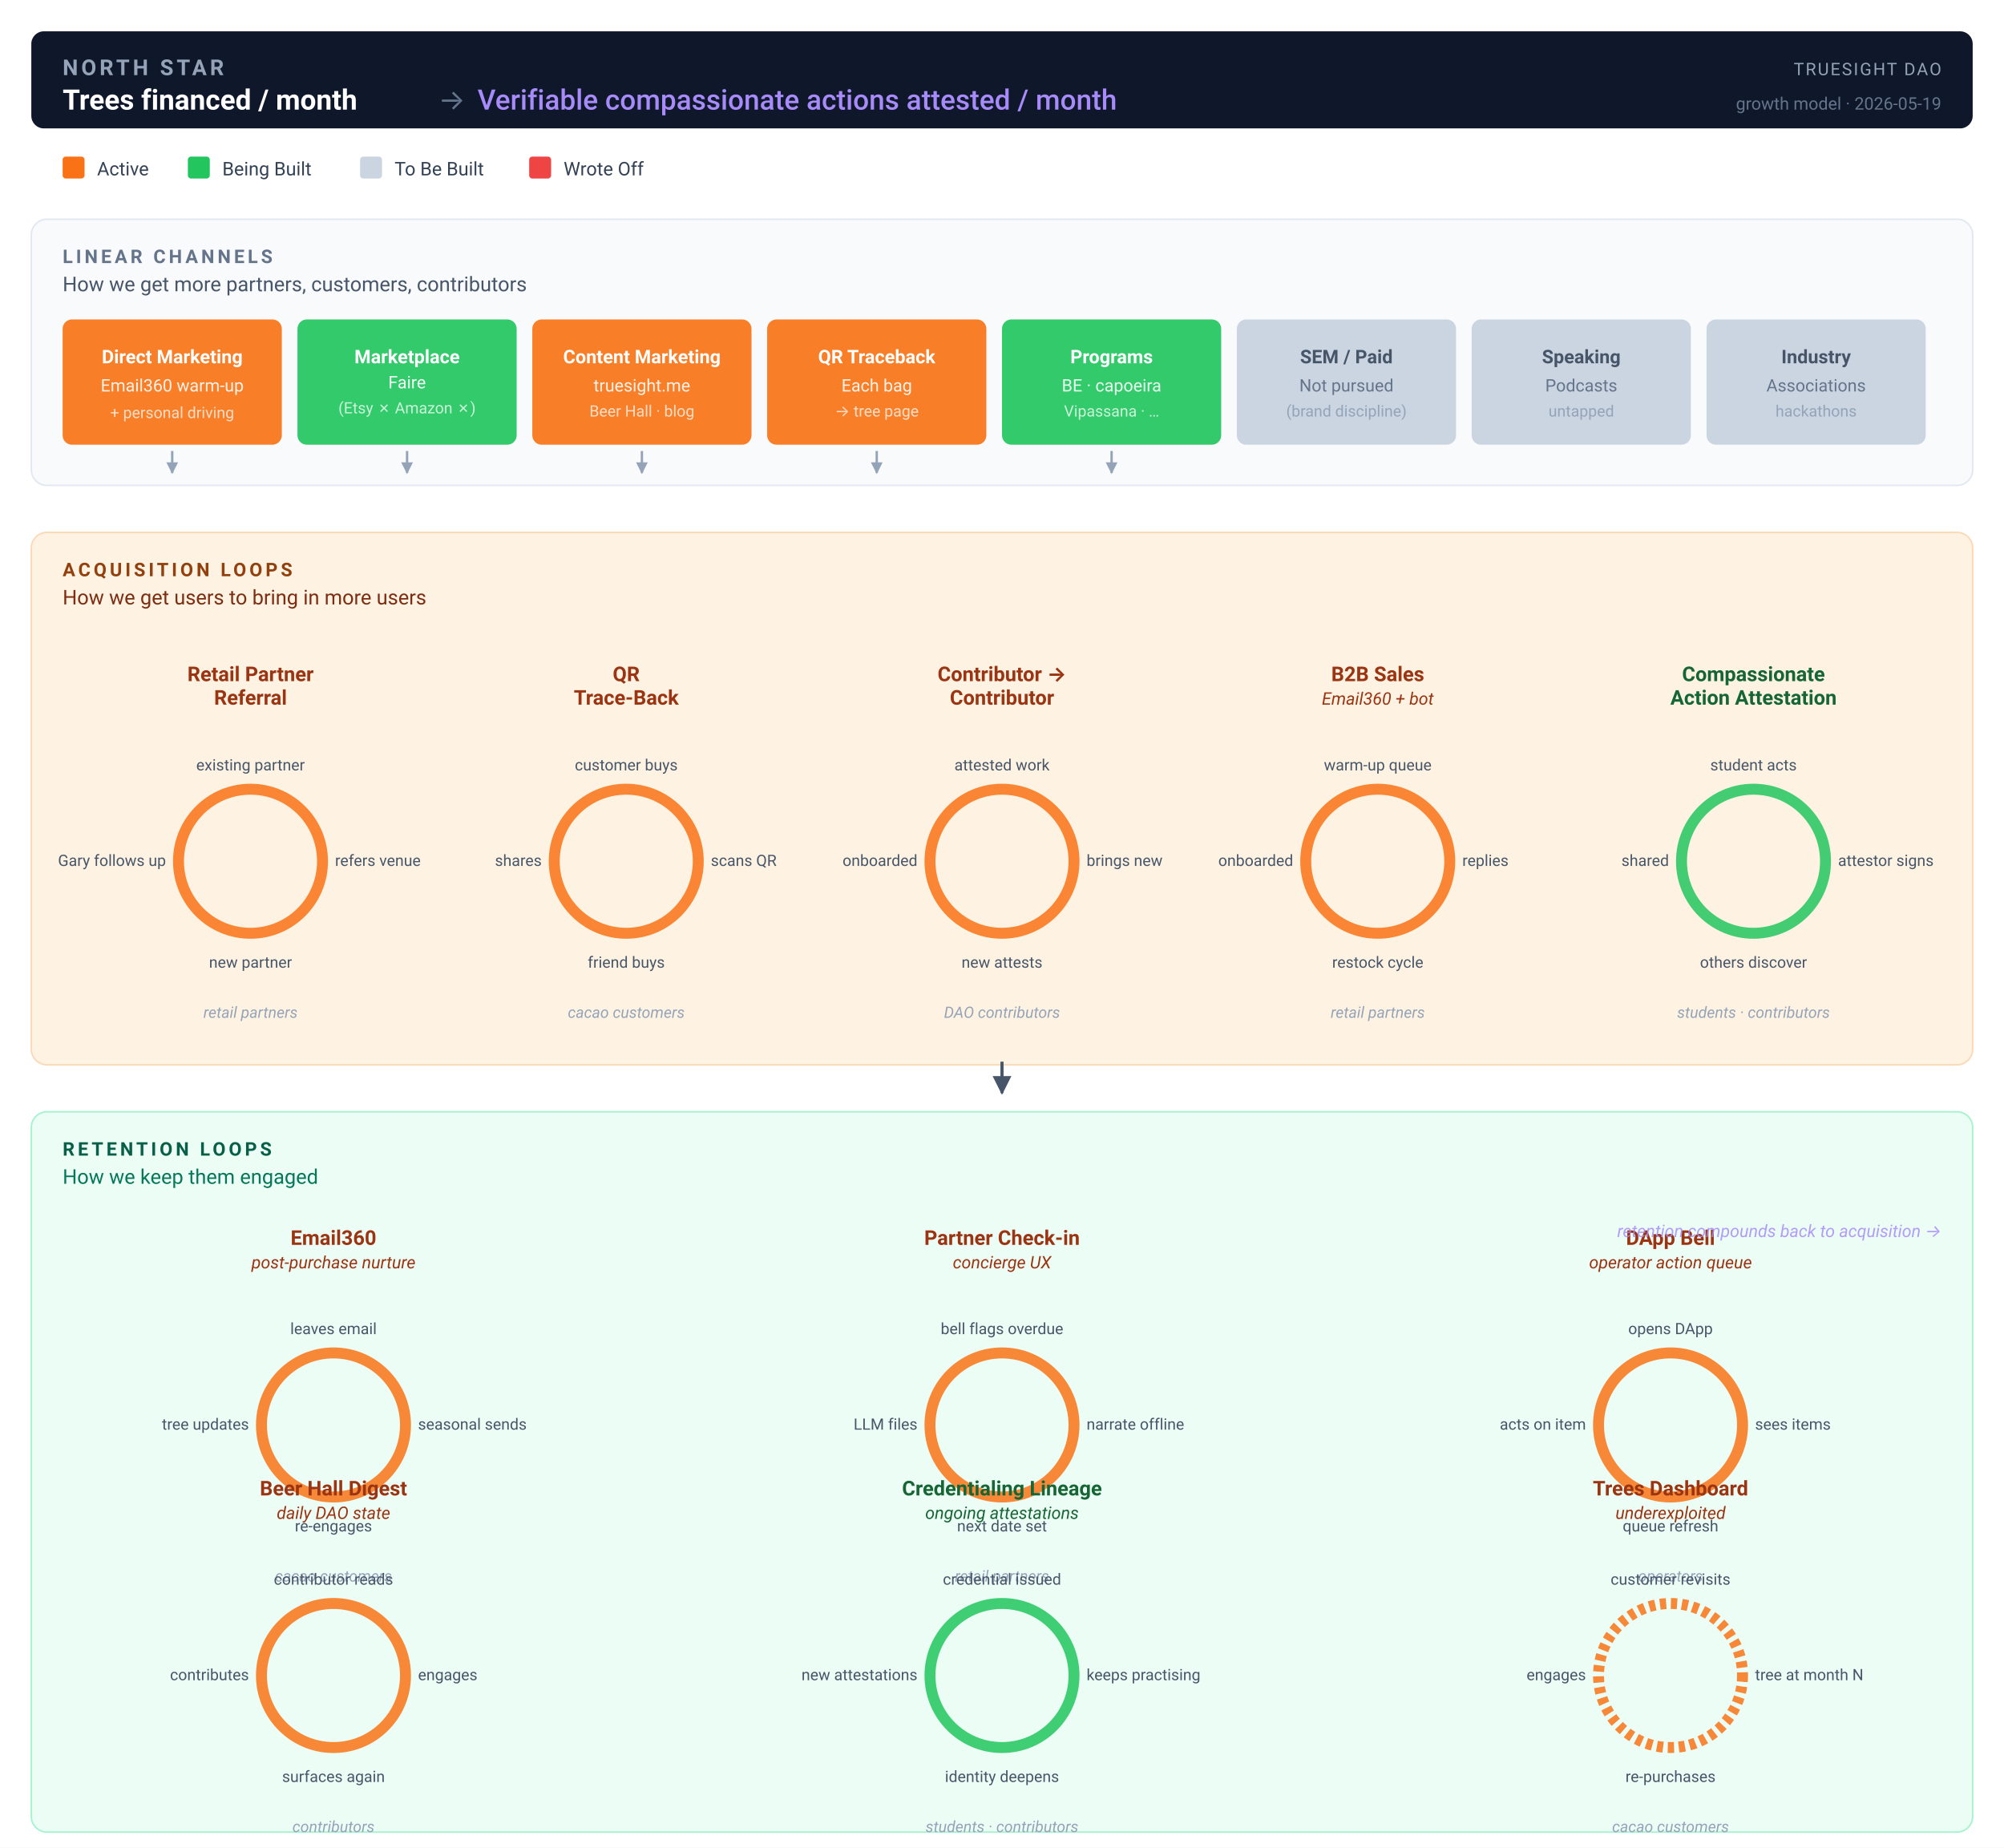
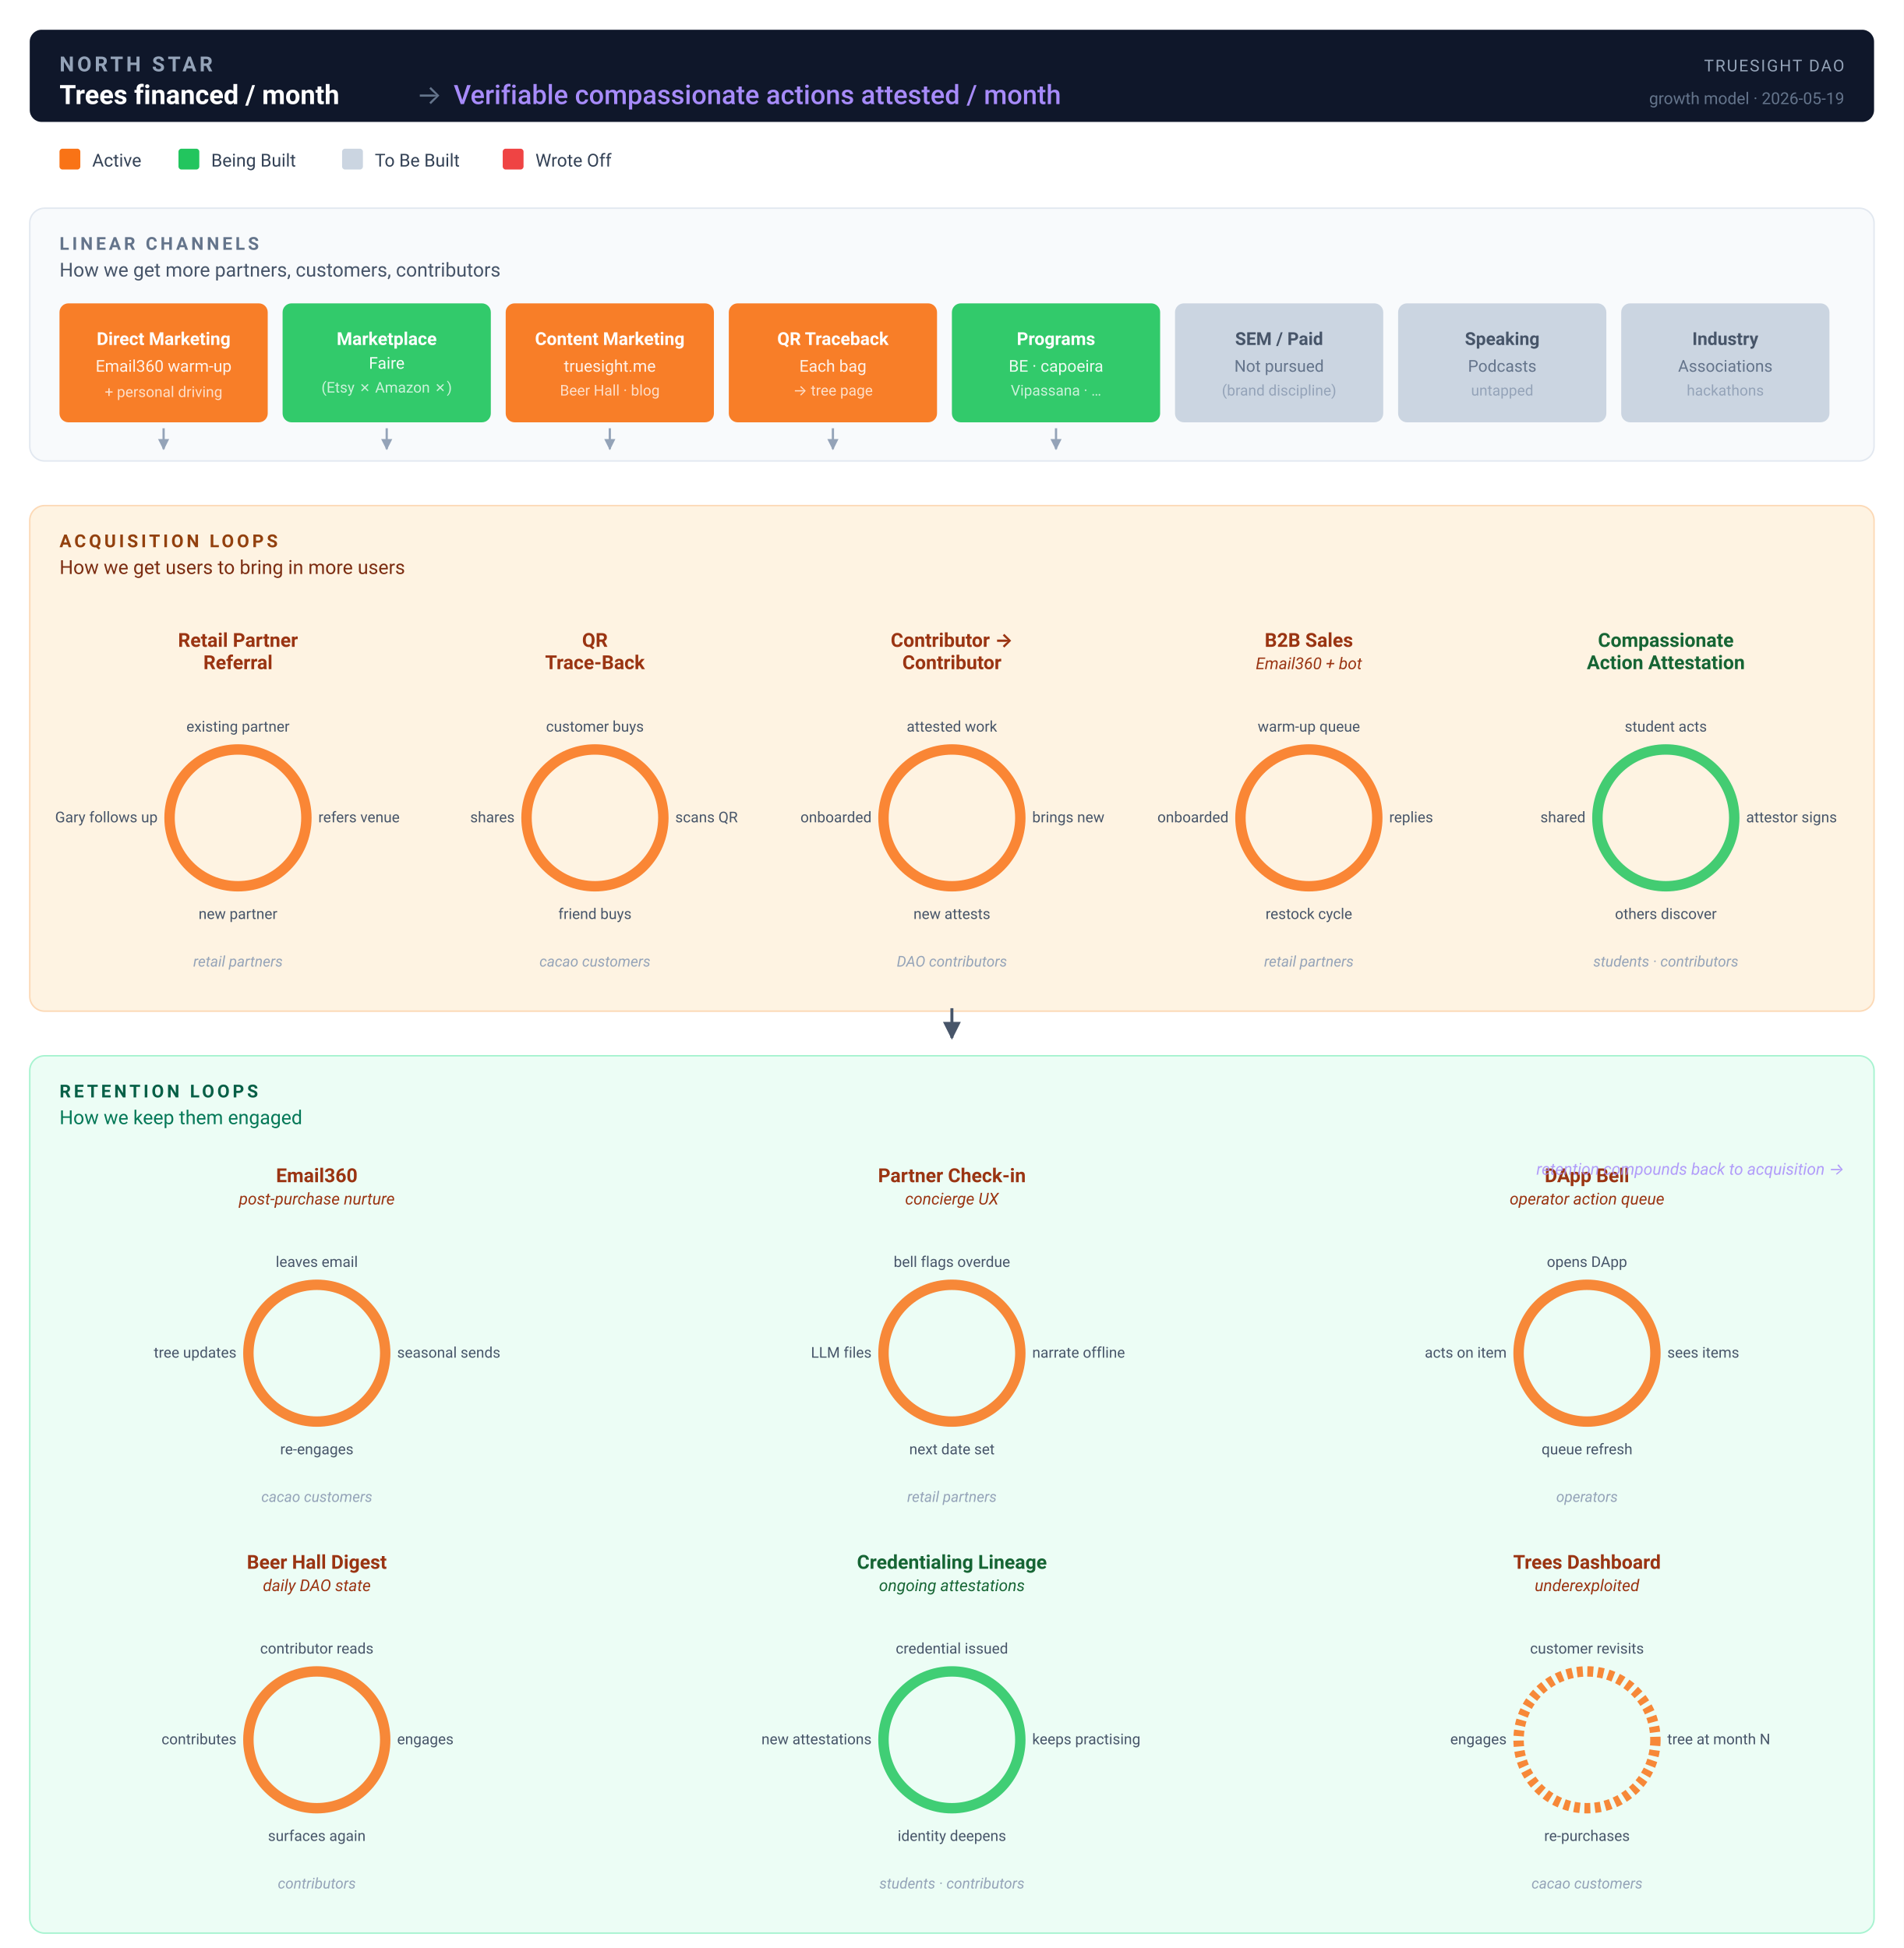
- <svg xmlns="http://www.w3.org/2000/svg" viewBox="0 0 1280 1180" font-family="system-ui, -apple-system, 'Segoe UI', Roboto, sans-serif">
+ <svg xmlns="http://www.w3.org/2000/svg" viewBox="0 0 1280 1310" font-family="system-ui, -apple-system, 'Segoe UI', Roboto, sans-serif">
  <defs>
    <marker id="arrow" viewBox="0 0 10 10" refX="9" refY="5" markerWidth="6" markerHeight="6" orient="auto">
      <path d="M0,0 L10,5 L0,10 Z" fill="#475569" />
    </marker>
    <marker id="arrow-light" viewBox="0 0 10 10" refX="9" refY="5" markerWidth="5" markerHeight="5" orient="auto">
      <path d="M0,0 L10,5 L0,10 Z" fill="#94A3B8" />
    </marker>
  </defs>
-   <rect x="0" y="0" width="1280" height="1180" fill="#FFFFFF" />
+   <rect x="0" y="0" width="1280" height="1310" fill="#FFFFFF" />
  <rect x="20" y="20" width="1240" height="62" rx="8" fill="#0F172A" />
  <text x="40" y="48" font-size="14" font-weight="600" fill="#94A3B8" letter-spacing="2">NORTH STAR</text>
  <text x="40" y="70" font-size="18" font-weight="600" fill="#FFFFFF">Trees financed / month</text>
  <text x="280" y="70" font-size="18" fill="#64748B">→</text>
  <text x="305" y="70" font-size="18" font-weight="500" fill="#A78BFA">Verifiable compassionate actions attested / month</text>
  <text x="1240" y="48" font-size="11" fill="#94A3B8" text-anchor="end" letter-spacing="1">TRUESIGHT DAO</text>
  <text x="1240" y="70" font-size="11" fill="#64748B" text-anchor="end">growth model · 2026-05-19</text>
  <g transform="translate(40, 100)">
    <rect x="0" y="0" width="14" height="14" rx="2" fill="#F97316" />
    <text x="22" y="12" font-size="12" fill="#334155">Active</text>
    <rect x="80" y="0" width="14" height="14" rx="2" fill="#22C55E" />
    <text x="102" y="12" font-size="12" fill="#334155">Being Built</text>
    <rect x="190" y="0" width="14" height="14" rx="2" fill="#CBD5E1" />
    <text x="212" y="12" font-size="12" fill="#334155">To Be Built</text>
    <rect x="298" y="0" width="14" height="14" rx="2" fill="#EF4444" />
    <text x="320" y="12" font-size="12" fill="#334155">Wrote Off</text>
  </g>
  <g transform="translate(0, 140)">
    <rect x="20" y="0" width="1240" height="170" rx="10" fill="#F8FAFC" stroke="#E2E8F0" />
    <text x="40" y="28" font-size="12" font-weight="700" fill="#64748B" letter-spacing="2">LINEAR CHANNELS</text>
    <text x="40" y="46" font-size="13" fill="#475569">How we get more partners, customers, contributors</text>
    <g transform="translate(40, 64)">
      <g>
        <rect x="0" y="0" width="140" height="80" rx="6" fill="#F97316" opacity="0.92" />
        <text x="70" y="28" font-size="12" font-weight="600" fill="#FFFFFF" text-anchor="middle">Direct Marketing</text>
        <text x="70" y="46" font-size="11" fill="#FFFFFF" text-anchor="middle" opacity="0.9">Email360 warm-up</text>
        <text x="70" y="63" font-size="10" fill="#FFFFFF" text-anchor="middle" opacity="0.75">+ personal driving</text>
        <line x1="70" y1="84" x2="70" y2="98" stroke="#94A3B8" stroke-width="1.5" marker-end="url(#arrow-light)" />
      </g>
      <g transform="translate(150, 0)">
        <rect x="0" y="0" width="140" height="80" rx="6" fill="#22C55E" opacity="0.92" />
        <text x="70" y="28" font-size="12" font-weight="600" fill="#FFFFFF" text-anchor="middle">Marketplace</text>
        <text x="70" y="44" font-size="11" fill="#FFFFFF" text-anchor="middle" opacity="0.95">Faire</text>
        <text x="70" y="60" font-size="10" fill="#FFFFFF" text-anchor="middle" opacity="0.75">(Etsy ✗  Amazon ✗)</text>
        <line x1="70" y1="84" x2="70" y2="98" stroke="#94A3B8" stroke-width="1.5" marker-end="url(#arrow-light)" />
      </g>
      <g transform="translate(300, 0)">
        <rect x="0" y="0" width="140" height="80" rx="6" fill="#F97316" opacity="0.92" />
        <text x="70" y="28" font-size="12" font-weight="600" fill="#FFFFFF" text-anchor="middle">Content Marketing</text>
        <text x="70" y="46" font-size="11" fill="#FFFFFF" text-anchor="middle" opacity="0.9">truesight.me</text>
        <text x="70" y="62" font-size="10" fill="#FFFFFF" text-anchor="middle" opacity="0.75">Beer Hall · blog</text>
        <line x1="70" y1="84" x2="70" y2="98" stroke="#94A3B8" stroke-width="1.5" marker-end="url(#arrow-light)" />
      </g>
      <g transform="translate(450, 0)">
        <rect x="0" y="0" width="140" height="80" rx="6" fill="#F97316" opacity="0.92" />
        <text x="70" y="28" font-size="12" font-weight="600" fill="#FFFFFF" text-anchor="middle">QR Traceback</text>
        <text x="70" y="46" font-size="11" fill="#FFFFFF" text-anchor="middle" opacity="0.9">Each bag</text>
        <text x="70" y="62" font-size="10" fill="#FFFFFF" text-anchor="middle" opacity="0.75">→ tree page</text>
        <line x1="70" y1="84" x2="70" y2="98" stroke="#94A3B8" stroke-width="1.5" marker-end="url(#arrow-light)" />
      </g>
      <g transform="translate(600, 0)">
        <rect x="0" y="0" width="140" height="80" rx="6" fill="#22C55E" opacity="0.92" />
        <text x="70" y="28" font-size="12" font-weight="600" fill="#FFFFFF" text-anchor="middle">Programs</text>
        <text x="70" y="46" font-size="11" fill="#FFFFFF" text-anchor="middle" opacity="0.9">BE · capoeira</text>
        <text x="70" y="62" font-size="10" fill="#FFFFFF" text-anchor="middle" opacity="0.75">Vipassana · …</text>
        <line x1="70" y1="84" x2="70" y2="98" stroke="#94A3B8" stroke-width="1.5" marker-end="url(#arrow-light)" />
      </g>
      <g transform="translate(750, 0)">
        <rect x="0" y="0" width="140" height="80" rx="6" fill="#CBD5E1" />
        <text x="70" y="28" font-size="12" font-weight="600" fill="#475569" text-anchor="middle">SEM / Paid</text>
        <text x="70" y="46" font-size="11" fill="#64748B" text-anchor="middle">Not pursued</text>
        <text x="70" y="62" font-size="10" fill="#94A3B8" text-anchor="middle">(brand discipline)</text>
      </g>
      <g transform="translate(900, 0)">
        <rect x="0" y="0" width="140" height="80" rx="6" fill="#CBD5E1" />
        <text x="70" y="28" font-size="12" font-weight="600" fill="#475569" text-anchor="middle">Speaking</text>
        <text x="70" y="46" font-size="11" fill="#64748B" text-anchor="middle">Podcasts</text>
        <text x="70" y="62" font-size="10" fill="#94A3B8" text-anchor="middle">untapped</text>
      </g>
      <g transform="translate(1050, 0)">
        <rect x="0" y="0" width="140" height="80" rx="6" fill="#CBD5E1" />
        <text x="70" y="28" font-size="12" font-weight="600" fill="#475569" text-anchor="middle">Industry</text>
        <text x="70" y="46" font-size="11" fill="#64748B" text-anchor="middle">Associations</text>
        <text x="70" y="62" font-size="10" fill="#94A3B8" text-anchor="middle">hackathons</text>
      </g>
    </g>
  </g>
  <g transform="translate(0, 340)">
    <rect x="20" y="0" width="1240" height="340" rx="10" fill="#FEF3E2" stroke="#FCD9B6" />
    <text x="40" y="28" font-size="12" font-weight="700" fill="#92400E" letter-spacing="2">ACQUISITION LOOPS</text>
    <text x="40" y="46" font-size="13" fill="#7C2D12">How we get users to bring in more users</text>
    <g transform="translate(160, 210)">
      <text x="0" y="-115" font-size="13" font-weight="700" fill="#9A3412" text-anchor="middle">Retail Partner</text>
      <text x="0" y="-100" font-size="13" font-weight="700" fill="#9A3412" text-anchor="middle">Referral</text>
      <circle cx="0" cy="0" r="46" fill="none" stroke="#F97316" stroke-width="7" opacity="0.85" />
      <text x="0" y="-58" font-size="10" fill="#475569" text-anchor="middle">existing partner</text>
      <text x="54" y="3" font-size="10" fill="#475569" text-anchor="start">refers venue</text>
      <text x="0" y="68" font-size="10" fill="#475569" text-anchor="middle">new partner</text>
      <text x="-54" y="3" font-size="10" fill="#475569" text-anchor="end">Gary follows up</text>
      <text x="0" y="100" font-size="10" fill="#94A3B8" text-anchor="middle" font-style="italic">retail partners</text>
    </g>
    <g transform="translate(400, 210)">
      <text x="0" y="-115" font-size="13" font-weight="700" fill="#9A3412" text-anchor="middle">QR</text>
      <text x="0" y="-100" font-size="13" font-weight="700" fill="#9A3412" text-anchor="middle">Trace-Back</text>
      <circle cx="0" cy="0" r="46" fill="none" stroke="#F97316" stroke-width="7" opacity="0.85" />
      <text x="0" y="-58" font-size="10" fill="#475569" text-anchor="middle">customer buys</text>
      <text x="54" y="3" font-size="10" fill="#475569" text-anchor="start">scans QR</text>
      <text x="0" y="68" font-size="10" fill="#475569" text-anchor="middle">friend buys</text>
      <text x="-54" y="3" font-size="10" fill="#475569" text-anchor="end">shares</text>
      <text x="0" y="100" font-size="10" fill="#94A3B8" text-anchor="middle" font-style="italic">cacao customers</text>
    </g>
    <g transform="translate(640, 210)">
      <text x="0" y="-115" font-size="13" font-weight="700" fill="#9A3412" text-anchor="middle">Contributor →</text>
      <text x="0" y="-100" font-size="13" font-weight="700" fill="#9A3412" text-anchor="middle">Contributor</text>
      <circle cx="0" cy="0" r="46" fill="none" stroke="#F97316" stroke-width="7" opacity="0.85" />
      <text x="0" y="-58" font-size="10" fill="#475569" text-anchor="middle">attested work</text>
      <text x="54" y="3" font-size="10" fill="#475569" text-anchor="start">brings new</text>
      <text x="0" y="68" font-size="10" fill="#475569" text-anchor="middle">new attests</text>
      <text x="-54" y="3" font-size="10" fill="#475569" text-anchor="end">onboarded</text>
      <text x="0" y="100" font-size="10" fill="#94A3B8" text-anchor="middle" font-style="italic">DAO contributors</text>
    </g>
    <g transform="translate(880, 210)">
      <text x="0" y="-115" font-size="13" font-weight="700" fill="#9A3412" text-anchor="middle">B2B Sales</text>
      <text x="0" y="-100" font-size="11" fill="#9A3412" text-anchor="middle" font-style="italic">Email360 + bot</text>
      <circle cx="0" cy="0" r="46" fill="none" stroke="#F97316" stroke-width="7" opacity="0.85" />
      <text x="0" y="-58" font-size="10" fill="#475569" text-anchor="middle">warm-up queue</text>
      <text x="54" y="3" font-size="10" fill="#475569" text-anchor="start">replies</text>
      <text x="0" y="68" font-size="10" fill="#475569" text-anchor="middle">restock cycle</text>
      <text x="-54" y="3" font-size="10" fill="#475569" text-anchor="end">onboarded</text>
      <text x="0" y="100" font-size="10" fill="#94A3B8" text-anchor="middle" font-style="italic">retail partners</text>
    </g>
    <g transform="translate(1120, 210)">
      <text x="0" y="-115" font-size="13" font-weight="700" fill="#166534" text-anchor="middle">Compassionate</text>
      <text x="0" y="-100" font-size="13" font-weight="700" fill="#166534" text-anchor="middle">Action Attestation</text>
      <circle cx="0" cy="0" r="46" fill="none" stroke="#22C55E" stroke-width="7" opacity="0.85" />
      <text x="0" y="-58" font-size="10" fill="#475569" text-anchor="middle">student acts</text>
      <text x="54" y="3" font-size="10" fill="#475569" text-anchor="start">attestor signs</text>
      <text x="0" y="68" font-size="10" fill="#475569" text-anchor="middle">others discover</text>
      <text x="-54" y="3" font-size="10" fill="#475569" text-anchor="end">shared</text>
      <text x="0" y="100" font-size="10" fill="#94A3B8" text-anchor="middle" font-style="italic">students · contributors</text>
    </g>
    <line x1="640" y1="338" x2="640" y2="358" stroke="#475569" stroke-width="2" marker-end="url(#arrow)" />
  </g>
  <g transform="translate(0, 710)">
-     <rect x="20" y="0" width="1240" height="460" rx="10" fill="#ECFDF5" stroke="#A7F3D0" />
+     <rect x="20" y="0" width="1240" height="590" rx="10" fill="#ECFDF5" stroke="#A7F3D0" />
    <text x="40" y="28" font-size="12" font-weight="700" fill="#065F46" letter-spacing="2">RETENTION LOOPS</text>
    <text x="40" y="46" font-size="13" fill="#047857">How we keep them engaged</text>
    <g transform="translate(213, 200)">
      <text x="0" y="-115" font-size="13" font-weight="700" fill="#9A3412" text-anchor="middle">Email360</text>
      <text x="0" y="-100" font-size="11" fill="#9A3412" text-anchor="middle" font-style="italic">post-purchase nurture</text>
      <circle cx="0" cy="0" r="46" fill="none" stroke="#F97316" stroke-width="7" opacity="0.85" />
      <text x="0" y="-58" font-size="10" fill="#475569" text-anchor="middle">leaves email</text>
      <text x="54" y="3" font-size="10" fill="#475569" text-anchor="start">seasonal sends</text>
      <text x="0" y="68" font-size="10" fill="#475569" text-anchor="middle">re-engages</text>
      <text x="-54" y="3" font-size="10" fill="#475569" text-anchor="end">tree updates</text>
      <text x="0" y="100" font-size="10" fill="#94A3B8" text-anchor="middle" font-style="italic">cacao customers</text>
    </g>
    <g transform="translate(640, 200)">
      <text x="0" y="-115" font-size="13" font-weight="700" fill="#9A3412" text-anchor="middle">Partner Check-in</text>
      <text x="0" y="-100" font-size="11" fill="#9A3412" text-anchor="middle" font-style="italic">concierge UX</text>
      <circle cx="0" cy="0" r="46" fill="none" stroke="#F97316" stroke-width="7" opacity="0.85" />
      <text x="0" y="-58" font-size="10" fill="#475569" text-anchor="middle">bell flags overdue</text>
      <text x="54" y="3" font-size="10" fill="#475569" text-anchor="start">narrate offline</text>
      <text x="0" y="68" font-size="10" fill="#475569" text-anchor="middle">next date set</text>
      <text x="-54" y="3" font-size="10" fill="#475569" text-anchor="end">LLM files</text>
      <text x="0" y="100" font-size="10" fill="#94A3B8" text-anchor="middle" font-style="italic">retail partners</text>
    </g>
    <g transform="translate(1067, 200)">
      <text x="0" y="-115" font-size="13" font-weight="700" fill="#9A3412" text-anchor="middle">DApp Bell</text>
      <text x="0" y="-100" font-size="11" fill="#9A3412" text-anchor="middle" font-style="italic">operator action queue</text>
      <circle cx="0" cy="0" r="46" fill="none" stroke="#F97316" stroke-width="7" opacity="0.85" />
      <text x="0" y="-58" font-size="10" fill="#475569" text-anchor="middle">opens DApp</text>
      <text x="54" y="3" font-size="10" fill="#475569" text-anchor="start">sees items</text>
      <text x="0" y="68" font-size="10" fill="#475569" text-anchor="middle">queue refresh</text>
      <text x="-54" y="3" font-size="10" fill="#475569" text-anchor="end">acts on item</text>
      <text x="0" y="100" font-size="10" fill="#94A3B8" text-anchor="middle" font-style="italic">operators</text>
    </g>
-     <g transform="translate(213, 360)">
+     <g transform="translate(213, 460)">
      <text x="0" y="-115" font-size="13" font-weight="700" fill="#9A3412" text-anchor="middle">Beer Hall Digest</text>
      <text x="0" y="-100" font-size="11" fill="#9A3412" text-anchor="middle" font-style="italic">daily DAO state</text>
      <circle cx="0" cy="0" r="46" fill="none" stroke="#F97316" stroke-width="7" opacity="0.85" />
      <text x="0" y="-58" font-size="10" fill="#475569" text-anchor="middle">contributor reads</text>
      <text x="54" y="3" font-size="10" fill="#475569" text-anchor="start">engages</text>
      <text x="0" y="68" font-size="10" fill="#475569" text-anchor="middle">surfaces again</text>
      <text x="-54" y="3" font-size="10" fill="#475569" text-anchor="end">contributes</text>
      <text x="0" y="100" font-size="10" fill="#94A3B8" text-anchor="middle" font-style="italic">contributors</text>
    </g>
-     <g transform="translate(640, 360)">
+     <g transform="translate(640, 460)">
      <text x="0" y="-115" font-size="13" font-weight="700" fill="#166534" text-anchor="middle">Credentialing Lineage</text>
      <text x="0" y="-100" font-size="11" fill="#166534" text-anchor="middle" font-style="italic">ongoing attestations</text>
      <circle cx="0" cy="0" r="46" fill="none" stroke="#22C55E" stroke-width="7" opacity="0.85" />
      <text x="0" y="-58" font-size="10" fill="#475569" text-anchor="middle">credential issued</text>
      <text x="54" y="3" font-size="10" fill="#475569" text-anchor="start">keeps practising</text>
      <text x="0" y="68" font-size="10" fill="#475569" text-anchor="middle">identity deepens</text>
      <text x="-54" y="3" font-size="10" fill="#475569" text-anchor="end">new attestations</text>
      <text x="0" y="100" font-size="10" fill="#94A3B8" text-anchor="middle" font-style="italic">students · contributors</text>
    </g>
-     <g transform="translate(1067, 360)">
+     <g transform="translate(1067, 460)">
      <text x="0" y="-115" font-size="13" font-weight="700" fill="#9A3412" text-anchor="middle">Trees Dashboard</text>
      <text x="0" y="-100" font-size="11" fill="#9A3412" text-anchor="middle" font-style="italic">underexploited</text>
      <circle cx="0" cy="0" r="46" fill="none" stroke="#F97316" stroke-width="7" opacity="0.85" stroke-dasharray="4,3" />
      <text x="0" y="-58" font-size="10" fill="#475569" text-anchor="middle">customer revisits</text>
      <text x="54" y="3" font-size="10" fill="#475569" text-anchor="start">tree at month N</text>
      <text x="0" y="68" font-size="10" fill="#475569" text-anchor="middle">re-purchases</text>
      <text x="-54" y="3" font-size="10" fill="#475569" text-anchor="end">engages</text>
      <text x="0" y="100" font-size="10" fill="#94A3B8" text-anchor="middle" font-style="italic">cacao customers</text>
    </g>
    <text x="1240" y="80" font-size="11" fill="#A78BFA" opacity="0.85" font-style="italic" text-anchor="end">retention compounds back to acquisition →</text>
  </g>
</svg>
